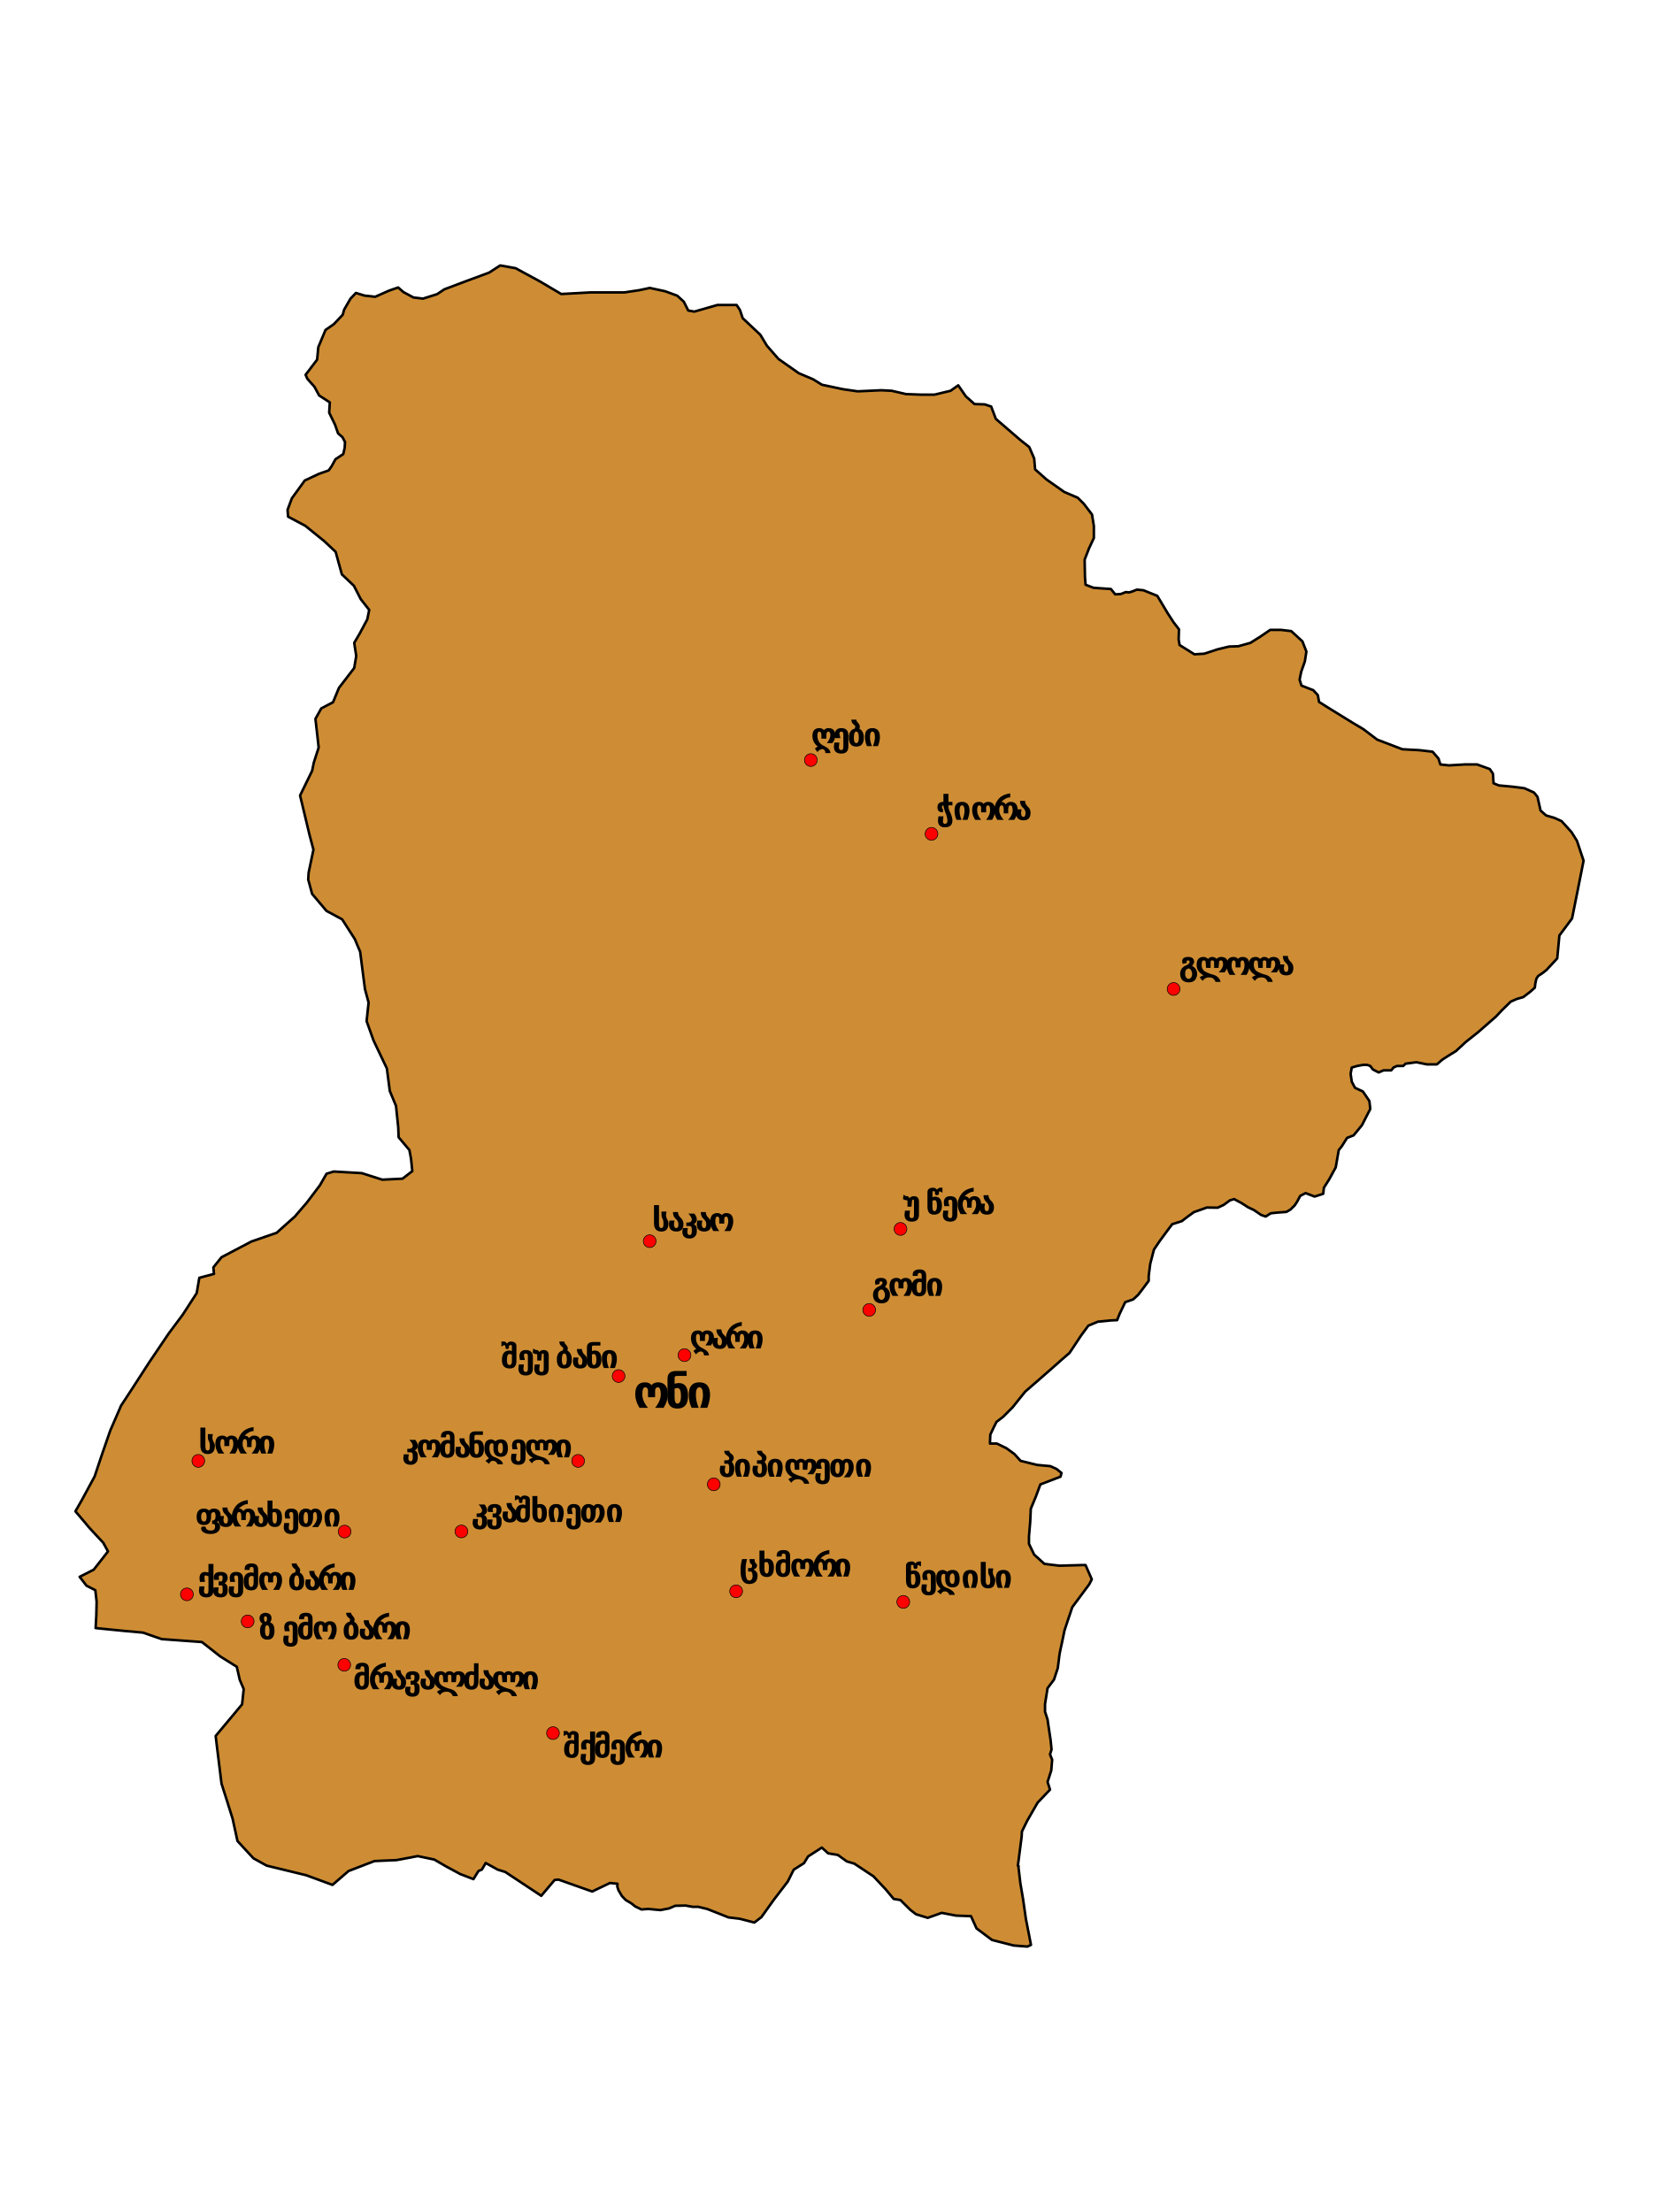
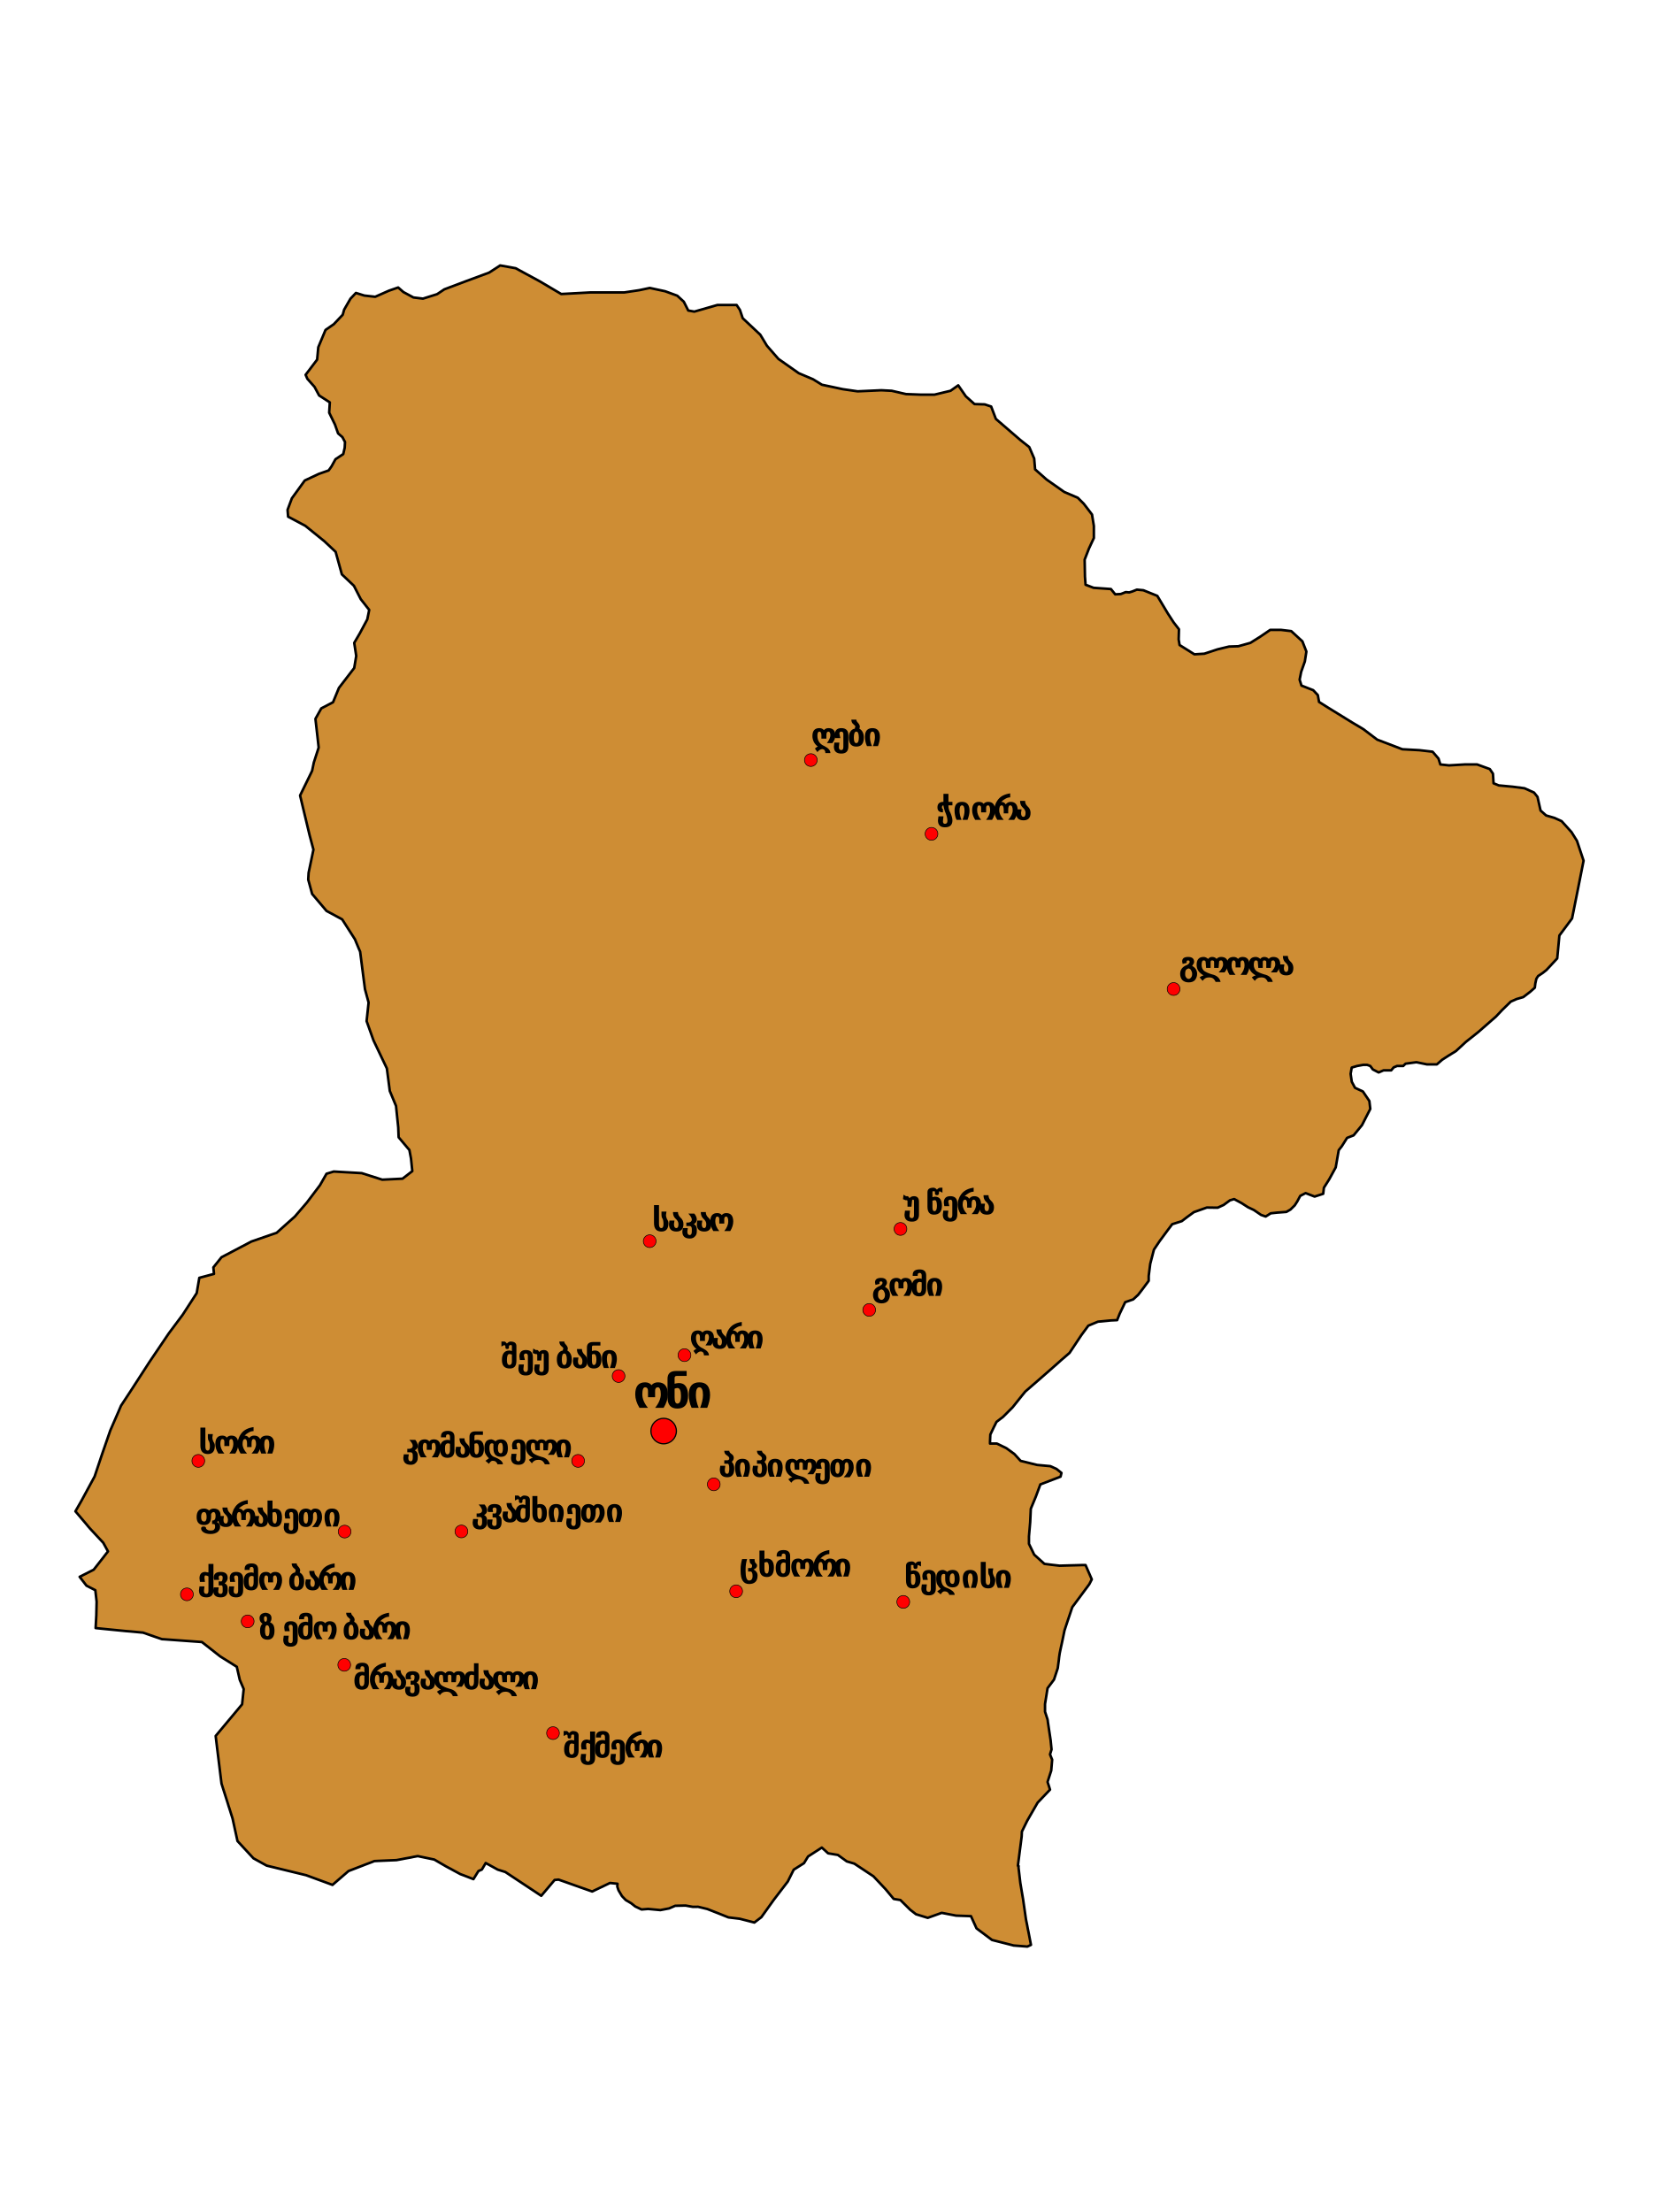
<svg xmlns="http://www.w3.org/2000/svg" width="2592pt" height="3456pt" viewBox="0 0 2592 3456" enable-background="new 0 0 2592 3456" version="1.1">
  <g id="Layers">
    <g id="municipal">
      <path clip-path="url(#SVG_CP_1)" fill="#ce8d34" fill-rule="evenodd" stroke="#000000" stroke-width="3.96" stroke-miterlimit="10" stroke-linecap="round" stroke-linejoin="round" d="     M843.36,439.563L876.84,459.363L923.16,456.843L975.6,456.843L998.88,453.363L1015.2,449.883L1039.2,455.043L1058.16,462.003     L1068.36,471.363L1075.32,485.164L1084.8,486.844L1120.8,476.523L1150.92,476.523L1156.08,484.324L1160.4,497.164     L1187.88,522.964L1198.2,540.124L1216.2,560.764L1248,583.084L1270.32,592.564L1284.12,601.084L1316.76,608.044     L1339.92,611.404L1376.88,609.724L1393.2,610.564L1415.52,615.724L1437.84,616.564L1460.16,616.564L1485.12,610.564     L1497.12,602.044L1509,619.205L1522.56,631.325L1538.52,631.805L1548.6,635.165L1555.92,654.485L1594.08,687.365L     1608.12,698.525L1615.8,716.405L1617.24,733.325L1635.12,749.165L1662.72,768.606L1683.96,777.726L1693.2,786.966     L1706.16,803.886L1709.04,821.766L1709.04,840.606L1701.36,857.046L1694.64,874.326L1695.12,900.967L1696.08,913.567     L1708.56,918.367L1735.68,920.287L1742.4,928.567L1751.16,928.087L1758.84,925.087L1764.24,925.567L1769.04,924.127     L1776.24,921.247L1786.44,922.207L1808.16,930.967L1824.6,958.447L1833.72,972.487L1842,983.167L1841.52,999.127     L1842.96,1007.767L1866.12,1022.287L1881.6,1021.327L1902.36,1014.487L1920.24,1010.167L1934.76,1009.687L1953.6,1004.407     L1969.08,994.687L1984.56,984.127L2001.48,984.127L2017.44,986.047L2034.84,1002.007L2041.08,1017.967L2038.68,1033.448     L2032.92,1049.768L2030.52,1061.888L2033.4,1071.128L2051.76,1078.328L2058.96,1086.008L2060.88,1096.688L2073.96,1104.968     L2113.08,1129.088L2130,1139.168L2151.72,1155.608L2190.96,1170.609L2217.48,1172.049L2238.24,1174.449L2247.48,1185.129     L2250.36,1194.369L2263.92,1195.809L2288.52,1194.369L2307.84,1194.369L2327.64,1201.569L2332.56,1208.769L2333.52,1223.769     L2341.68,1227.129L2363.4,1229.169L2381.88,1231.569L2396.76,1238.289L2402.16,1245.009L2406.96,1266.369L2415.6,1274.049     L2428.68,1277.889L2439.84,1282.929L2455.32,1300.089L2463.84,1313.77L2474.16,1344.73L2465.64,1387.69L2456.16,1434.97     L2436.36,1461.611L2433,1497.371L2416.2,1515.491L2410.44,1520.051L2403.12,1524.971L2400.36,1529.291L2398.8,1536.371     L2397.96,1543.211L2390.88,1549.451L2379.96,1557.851L2369.64,1560.851L2360.4,1564.931L2346.84,1578.131L2337.36,1588.212     L2309.52,1612.572L2290.32,1627.812L2274.72,1642.212L2263.44,1649.172L2253.36,1655.652L2244.96,1662.972L2229.36,1662.972     L2213.04,1659.612L2196,1661.892L2194.68,1663.212L2194.56,1663.332L2193.72,1664.172L2193.48,1664.292L2192.4,1665.492     L2182.68,1665.492L2177.52,1667.652L2173.56,1672.332L2161.56,1672.332L2154,1675.572L2144.88,1670.892L2140.92,1665.492     L2135.88,1663.692L2130.12,1663.692L2120.28,1665.492L2112.12,1667.892L2112,1668.012L2111.88,1668.132L2110.2,1677.732     L2112,1690.092L2117.04,1699.572L2129.4,1705.332L2139.48,1720.213L2140.92,1732.573L2133.6,1746.853L2127.96,1757.893     L2114.88,1773.853L2104.68,1777.813L2096.4,1790.893L2091.6,1797.013L2086.92,1823.893L2076.84,1842.373L2068.44,1855.693     L2067.36,1865.174L2053.92,1869.494L2039.88,1864.094L2031.48,1868.414L2026.8,1877.174L2022.84,1883.294L2016.24,1889.774     L2009.76,1893.494L1995.24,1894.574L1985.4,1895.654L1977.48,1900.694L1970.28,1898.174L1959,1890.494L1949.88,1886.174     L1939.8,1879.694L1928.16,1873.454L1921.68,1875.374L1911.84,1882.574L1902.48,1886.894L1885.56,1886.654L1865.28,1893.854     L1854.6,1901.654L1846.44,1907.894L1831.44,1912.694L1824.12,1922.414L1811.64,1939.334L1802.88,1952.414L1797.12,1974.614     L1794.72,1993.454L1794.72,2001.135L1785,2014.215L1778.28,2022.975L1770.48,2030.175L1758,2034.495L1749.24,2052.855     L1745.4,2062.575L1735.2,2063.055L1715.4,2064.975L1700.4,2071.215L1689.36,2086.215L1671,2113.815L1658.04,2124.975     L1652.16,2130.255L1631.28,2148.616L1601.88,2174.176L1596.48,2180.776L1582.08,2198.776L1567.08,2213.776L1564.32,2215.936     L1564.2,2215.936L1560.96,2218.456L1556.88,2221.576L1555.08,2225.176L1554.84,2225.776L1554.72,2226.016L1553.04,2229.256     L1547.28,2241.376L1546.8,2251.936L1546.8,2255.416L1551.6,2255.416L1557.36,2255.416L1558.8,2256.016L1572.36,2262.616     L1584.96,2271.857L1594.56,2282.417L1620.24,2288.777L1641,2290.697L1650.6,2295.017L1658.28,2301.137L1658.4,2301.257     L1658.4,2301.377L1656.96,2307.137L1626.36,2318.897L1625.64,2319.137L1625.52,2319.137L1625.4,2319.377L1618.32,2338.457     L1610.52,2357.297L1609.56,2378.177L1607.64,2400.377L1607.64,2405.297L1607.64,2412.018L1615.8,2428.938L1631.76,2443.338     L1642.92,2444.778L1655.52,2446.218L1672.44,2445.738L1677.48,2445.618L1677.6,2445.618L1677.72,2445.618L1689.84,2445.258     L1696.08,2445.258L1705.8,2467.578L1701.84,2475.258L1683.6,2499.858L1675.56,2510.658L1675.32,2511.018L1674.6,2513.178     L1667.16,2535.258L1663.68,2545.819L1663.2,2547.259L1660.08,2562.379L1658.52,2569.699L1658.04,2571.739L1655.76,2582.539     L1655.52,2583.979L1654.8,2588.899L1654.44,2592.139L1654.44,2592.379L1652.64,2606.299L1646.76,2624.179L1636.68,2637.619     L1634.76,2649.739L1632.72,2662.339L1632.72,2665.459L1632.72,2665.579L1632.72,2665.699L1632.72,2674.339L1636.68,2686.46     L1637.04,2688.74L1637.16,2690.18L1641.48,2718.86L1642.92,2733.38L1640.52,2741.06L1643.88,2749.34L1642.44,2766.26     L1636.68,2784.14L1639.08,2791.34L1640.52,2796.14L1621.2,2816.42L1604.76,2844.981L1596.6,2861.661L1596.24,2869.221     L1591.2,2908.221L1590.48,2913.621L1590.36,2915.061L1591.44,2915.421L1591.32,2917.941L1594.2,2942.301L1598.16,2965.702     L1598.4,2967.022L1602.96,2998.822L1604.04,3004.102L1604.64,3007.102L1605.96,3014.182L1606.68,3017.542L1608.36,3026.182     L1610.76,3038.662L1605.12,3041.302L1583.52,3039.622L1582.8,3039.382L1559.28,3033.382L1549.92,3030.982L1525.68,3012.862     L1517.04,2993.782L1493.76,2992.942L1471.32,2988.622L1449.48,2996.422L1431.12,2990.782L1422,2983.702L1406.76,2968.582     L1396.32,2966.902L1383.6,2951.661L1364.64,2931.501L1334.76,2911.701L1323,2908.221L1309.08,2898.141L1293.84,2895.621     L1284,2886.621L1262.52,2900.541L1256.16,2910.981L1240.08,2921.181L1230.84,2939.661L1208.88,2968.342L1189.56,2995.342     L1181.4,3001.582L1178.64,3003.742L1155.84,2997.862L1138.08,2995.702L1122.48,2989.462L1105.08,2982.622L1090.68,2979.142     L1082.52,2979.262L1071.12,2977.222L1054.92,2977.582L1045.44,2981.662L1031.76,2984.302L1012.56,2982.502L1002.36,2983.342     L992.52,2978.662L986.16,2973.622L977.64,2968.582L971.76,2962.462L966.36,2953.341L964.44,2947.581L964.8,2943.141     L953.04,2941.941L925.2,2955.261L872.64,2936.661L866.52,2937.261L845.64,2961.982L789.48,2924.781L777.6,2921.061     L758.88,2910.741L752.88,2920.941L752.4,2921.181L747.48,2923.341L739.68,2935.941L724.8,2930.181L719.28,2928.141     L714,2925.261L707.76,2921.901L703.44,2919.501L703.08,2919.381L697.08,2916.141L678.48,2905.341L652.68,2899.941     L646.2,2901.141L642.24,2901.981L641.64,2902.101L631.68,2903.901L628.8,2904.501L621.6,2905.821L619.68,2906.181     L617.88,2906.301L611.88,2906.541L592.32,2907.381L589.56,2907.501L584.88,2907.741L579.12,2910.021L572.04,2912.661     L566.52,2914.821L563.4,2916.021L544.44,2923.341L543.96,2923.821L543.36,2924.301L543.24,2924.301L543.24,2924.421     L519.48,2944.941L478.32,2929.821L416.64,2914.821L396,2903.421L371.04,2876.421L363.36,2841.261L357.84,2823.741     L357.48,2822.781L355.68,2816.9L346.08,2786.66L339.24,2731.22L339,2729.42L339,2729.3L339,2729.18L336.96,2712.26     L339.12,2709.62L378.24,2662.819L380.76,2638.939L374.64,2624.659L370.2,2605.339L370.08,2604.259L344.04,2587.939     L315.48,2565.499L256.08,2561.179L253.44,2561.059L252.84,2560.939L246.84,2558.899L243.24,2557.699L223.32,2550.739     L221.4,2550.619L213.96,2549.899L203.76,2548.939L196.2,2548.339L190.2,2547.739L181.56,2546.899L159.84,2544.738     L149.4,2543.658L150.48,2523.738L150.96,2502.378L148.92,2484.498L135.12,2477.418L124.44,2463.618L133.44,2459.058     L146.4,2452.458L162.48,2431.938L162.6,2431.818L162.6,2431.698L168.72,2423.898L161.16,2410.098L160.92,2409.978     L151.32,2399.657L140.28,2387.777L138.48,2385.617L138.36,2385.617L137.64,2384.657L137.52,2384.537L137.04,2383.937     L136.8,2383.697L136.68,2383.577L136.68,2383.457L117.84,2361.257L127.44,2344.457L147.84,2306.777L159.12,2273.057     L172.32,2234.896L184.92,2205.976L189.12,2196.136L193.8,2189.056L203.88,2173.696L232.92,2128.815L235.56,2124.855     L248.88,2105.175L254.16,2097.375L263.4,2083.695L263.52,2083.575L263.64,2083.335L273.48,2070.135L285.48,2054.055     L307.32,2020.335L311.4,1996.455L334.32,1990.334L333.36,1980.134L346.08,1964.294L392.4,1939.934L392.4,1939.814     L392.52,1939.814L425.88,1928.294L432.24,1926.134L438.48,1920.494L460.68,1900.694L479.52,1878.734L499.92,1851.733     L510.12,1833.853L521.4,1830.373L565.2,1832.893L597.24,1843.093L628.92,1841.533L644.16,1829.773L642.12,1809.973     L639.6,1796.653L637.56,1794.373L622.8,1776.853L622.2,1761.493L618.72,1727.893L609,1704.492L604.44,1669.332     L583.56,1625.532L573.6,1597.692L572.76,1595.412L575.88,1566.371L570.24,1545.491L567.48,1524.371L562.68,1486.931     L560.28,1481.411L554.52,1467.491L534.6,1436.41L510.12,1423.21L487.68,1396.69L481.56,1374.25L482.16,1363.57     L489.72,1327.45L483.6,1304.529L468.84,1242.849L486.36,1206.969L487.68,1204.089L490.32,1191.369L497.88,1167.968     L495.84,1149.608L493.32,1127.528L492.84,1123.088L501.96,1106.768L520.32,1097.168L529.56,1074.728L553.44,1043.648     L556.56,1024.807L553.44,1004.407L562.08,989.647L573.84,967.687L576.84,952.927L563.64,936.127L556.2,921.607L552.96,915.247     L534.12,897.367L524.4,862.206L506.52,845.406L477,821.526L450.12,807.246L449.28,796.566L456,778.566L476.16,750.725     L498.12,740.405L513.48,735.005L517.92,728.765L524.16,717.485L536.28,709.445L538.56,699.605L539.04,690.605L534.96,682.925     L528.24,677.165L523.32,663.245L514.32,644.765L515.28,628.685L498.6,617.884L491.4,604.444L480.24,591.844L477.48,585.604     L495.48,561.844L496.32,552.964L497.28,542.524L508.56,515.524L521.52,506.524L535.44,491.764L537.72,483.724L     547.56,466.683L556.08,457.683L569.16,461.763L586.2,463.683L607.56,454.203L622.08,449.163L630.36,456.363L645.96,464.763     L660.84,466.563L682.92,459.603L694.2,452.043L727.32,439.563L764.28,425.883L781.44,414.723L805.56,419.043L843.36,439.563     z" />
    </g>
    <g id="sattlements">
      <path clip-path="url(#SVG_CP_1)" fill="#FF0000" fill-rule="evenodd" stroke="#000000" stroke-width="0.96" stroke-miterlimit="10" stroke-linecap="round" stroke-linejoin="round" d="     M913.2,2282.477C913.2,2276.943,908.741,2272.457,903.24,2272.457C897.739,2272.457,893.28,2276.943,893.28,2282.477     C893.28,2288.011,897.739,2292.497,903.24,2292.497C908.741,2292.497,913.2,2288.011,913.2,2282.477z" />
      <path clip-path="url(#SVG_CP_1)" fill="#FF0000" fill-rule="evenodd" stroke="#000000" stroke-width="0.96" stroke-miterlimit="10" stroke-linecap="round" stroke-linejoin="round" d="     M976.44,2149.936C976.44,2144.435,971.981,2139.976,966.48,2139.976C960.979,2139.976,956.52,2144.435,956.52,2149.936     C956.52,2155.436,960.979,2159.896,966.48,2159.896C971.981,2159.896,976.44,2155.436,976.44,2149.936z" />
      <path clip-path="url(#SVG_CP_1)" fill="#FF0000" fill-rule="evenodd" stroke="#000000" stroke-width="0.96" stroke-miterlimit="10" stroke-linecap="round" stroke-linejoin="round" d="     M1276.8,1187.529C1276.8,1182.028,1272.341,1177.569,1266.84,1177.569C1261.339,1177.569,1256.88,1182.028,1256.88,1187.529     C1256.88,1193.029,1261.339,1197.489,1266.84,1197.489C1272.341,1197.489,1276.8,1193.029,1276.8,1187.529z" />
      <path clip-path="url(#SVG_CP_1)" fill="#FF0000" fill-rule="evenodd" stroke="#000000" stroke-width="0.96" stroke-miterlimit="10" stroke-linecap="round" stroke-linejoin="round" d="     M1843.56,1545.191C1843.56,1539.657,1839.101,1535.171,1833.6,1535.171C1828.099,1535.171,1823.64,1539.657,1823.64,1545.191     C1823.64,1550.725,1828.099,1555.211,1833.6,1555.211C1839.101,1555.211,1843.56,1550.725,1843.56,1545.191z     " />
      <path clip-path="url(#SVG_CP_1)" fill="#FF0000" fill-rule="evenodd" stroke="#000000" stroke-width="0.96" stroke-miterlimit="10" stroke-linecap="round" stroke-linejoin="round" d="     M1421.28,2502.798C1421.28,2497.264,1416.794,2492.778,1411.26,2492.778C1405.726,2492.778,1401.24,2497.264,     1401.24,2502.798C1401.24,2508.332,1405.726,2512.818,1411.26,2512.818C1416.794,2512.818,1421.28,2508.332,1421.28,2502.798     z" />
      <path clip-path="url(#SVG_CP_1)" fill="#FF0000" fill-rule="evenodd" stroke="#000000" stroke-width="0.96" stroke-miterlimit="10" stroke-linecap="round" stroke-linejoin="round" d="     M1416.84,1920.074C1416.84,1914.54,1412.381,1910.054,1406.88,1910.054C1401.379,1910.054,1396.92,1914.54     ,1396.92,1920.074C1396.92,1925.608,1401.379,1930.094,1406.88,1930.094C1412.381,1930.094,1416.84,1925.608     ,1416.84,1920.074z" />
      <path clip-path="url(#SVG_CP_1)" fill="#FF0000" fill-rule="evenodd" stroke="#000000" stroke-width="0.96" stroke-miterlimit="10" stroke-linecap="round" stroke-linejoin="round" d="     M1079.4,2117.235C1079.4,2111.701,1074.914,2107.215,1069.38,2107.215C1063.846,2107.215,1059.36,2111.701,1059.36,2117.235     C1059.36,2122.769,1063.846,2127.255,1069.38,2127.255C1074.914,2127.255,1079.4,2122.769,1079.4,2117.235z" />
      <path clip-path="url(#SVG_CP_1)" fill="#FF0000" fill-rule="evenodd" stroke="#000000" stroke-width="0.96" stroke-miterlimit="10" stroke-linecap="round" stroke-linejoin="round" d="     M1465.32,1302.789C1465.32,1297.256,1460.861,1292.769,1455.36,1292.769C1449.859,1292.769,1445.4,1297.256,1445.4,1302.789     C1445.4,1308.323,1449.859,1312.81,1455.36,1312.81C1460.861,1312.81,1465.32,1308.323,1465.32,1302.789z     " />
      <path clip-path="url(#SVG_CP_1)" fill="#FF0000" fill-rule="evenodd" stroke="#000000" stroke-width="0.96" stroke-miterlimit="10" stroke-linecap="round" stroke-linejoin="round" d="     M1368,2046.615C1368,2041.114,1363.541,2036.655,1358.04,2036.655C1352.539,2036.655,1348.08,2041.114,1348.08,2046.615     C1348.08,2052.116,1352.539,2056.575,1358.04,2056.575C1363.541,2056.575,1368,2052.116,1368,2046.615z" />
      <path clip-path="url(#SVG_CP_1)" fill="#FF0000" fill-rule="evenodd" stroke="#000000" stroke-width="0.96" stroke-miterlimit="10" stroke-linecap="round" stroke-linejoin="round" d="     M730.92,2392.697C730.92,2387.197,726.434,2382.737,720.9,2382.737C715.366,2382.737,710.88,2387.197,710.88,2392.697     C710.88,2398.198,715.366,2402.657,720.9,2402.657C726.434,2402.657,730.92,2398.198,730.92,2392.697z" />
      <path clip-path="url(#SVG_CP_1)" fill="#FF0000" fill-rule="evenodd" stroke="#000000" stroke-width="0.96" stroke-miterlimit="10" stroke-linecap="round" stroke-linejoin="round" d="     M547.8,2601.139C547.8,2595.638,543.341,2591.179,537.84,2591.179C532.339,2591.179,527.88,2595.638,527.88,2601.139     C527.88,2606.64,532.339,2611.099,537.84,2611.099C543.341,2611.099,547.8,2606.64,547.8,2601.139z" />
      <path clip-path="url(#SVG_CP_1)" fill="#FF0000" fill-rule="evenodd" stroke="#000000" stroke-width="0.96" stroke-miterlimit="10" stroke-linecap="round" stroke-linejoin="round" d="     M1025.04,1939.214C1025.04,1933.713,1020.581,1929.254,1015.08,1929.254C1009.579,1929.254,1005.12,1933.713,1005.12,1939.214     C1005.12,1944.715,1009.579,1949.174,1015.08,1949.174C1020.581,1949.174,1025.04,1944.715,1025.04,1939.214z     " />
      <path clip-path="url(#SVG_CP_1)" fill="#FF0000" fill-rule="evenodd" stroke="#000000" stroke-width="0.96" stroke-miterlimit="10" stroke-linecap="round" stroke-linejoin="round" d="     M1125.12,2319.077C1125.12,2313.543,1120.661,2309.057,1115.16,2309.057C1109.659,2309.057,1105.2,2313.543,     1105.2,2319.077C1105.2,2324.611,1109.659,2329.097,1115.16,2329.097C1120.661,2329.097,1125.12,2324.611,1125.12,2319.077     z" />
      <path clip-path="url(#SVG_CP_1)" fill="#FF0000" fill-rule="evenodd" stroke="#000000" stroke-width="0.96" stroke-miterlimit="10" stroke-linecap="round" stroke-linejoin="round" d="     M873.96,2707.82C873.96,2702.319,869.501,2697.86,864,2697.86C858.499,2697.86,854.04,2702.319,854.04,2707.82     C854.04,2713.32,858.499,2717.78,864,2717.78C869.501,2717.78,873.96,2713.32,873.96,2707.82z" />
      <path clip-path="url(#SVG_CP_1)" fill="#FF0000" fill-rule="evenodd" stroke="#000000" stroke-width="0.96" stroke-miterlimit="10" stroke-linecap="round" stroke-linejoin="round" d="     M319.8,2282.477C319.8,2276.943,315.341,2272.457,309.84,2272.457C304.339,2272.457,299.88,2276.943,299.88,2282.477     C299.88,2288.011,304.339,2292.497,309.84,2292.497C315.341,2292.497,319.8,2288.011,319.8,2282.477z" />
      <path clip-path="url(#SVG_CP_1)" fill="#FF0000" fill-rule="evenodd" stroke="#000000" stroke-width="0.96" stroke-miterlimit="10" stroke-linecap="round" stroke-linejoin="round" d="     M1160.16,2486.178C1160.16,2480.677,1155.674,2476.218,1150.14,2476.218C1144.606,2476.218,1140.12,2480.677,1140.12,2486.178     C1140.12,2491.679,1144.606,2496.138,1150.14,2496.138C1155.674,2496.138,1160.16,2491.679,1160.16,2486.178     z" />
      <path clip-path="url(#SVG_CP_1)" fill="#FF0000" fill-rule="evenodd" stroke="#000000" stroke-width="0.96" stroke-miterlimit="10" stroke-linecap="round" stroke-linejoin="round" d="     M548.4,2392.937C548.4,2387.437,543.941,2382.977,538.44,2382.977C532.939,2382.977,528.48,2387.437,528.48,2392.937     C528.48,2398.438,532.939,2402.897,538.44,2402.897C543.941,2402.897,548.4,2398.438,548.4,2392.937z" />
+       <path clip-path="url(#SVG_CP_1)" fill="#FF0000" fill-rule="evenodd" stroke="#000000" stroke-width="0.96" stroke-miterlimit="10" stroke-linecap="round" stroke-linejoin="round" d="     M548.4,2392.937C548.4,2387.437,543.941,2382.977,538.44,2382.977C532.939,2382.977,528.48,2387.437,528.48,2392.937     C528.48,2398.438,532.939,2402.897,538.44,2402.897C543.941,2402.897,548.4,2398.438,548.4,2392.937z" transform="translate(-40, -2550) scale(2.0)" />
    </g>
    <g id="sattlements1">
      <path clip-path="url(#SVG_CP_1)" fill="#FF0000" fill-rule="evenodd" stroke="#000000" stroke-width="0.96" stroke-miterlimit="10" stroke-linecap="round" stroke-linejoin="round" d="     M396.96,2533.218C396.96,2527.718,392.474,2523.258,386.94,2523.258C381.406,2523.258,376.92,2527.718,376.92,2533.218     C376.92,2538.719,381.406,2543.178,386.94,2543.178C392.474,2543.178,396.96,2538.719,396.96,2533.218z" />
      <path clip-path="url(#SVG_CP_1)" fill="#FF0000" fill-rule="evenodd" stroke="#000000" stroke-width="0.96" stroke-miterlimit="10" stroke-linecap="round" stroke-linejoin="round" d="     M302.04,2490.978C302.04,2485.477,297.554,2481.018,292.02,2481.018C286.486,2481.018,282,2485.477,282,2490.978     C282,2496.479,286.486,2500.938,292.02,2500.938C297.554,2500.938,302.04,2496.479,302.04,2490.978z" />
    </g>
    <g id="sattlements_Anno_5">
      <g font-family="'Sylfaen'" font-size="1" kerning="0" font-weight="700" fill="#000000" clip-path="url(#SVG_CP_1)">
        <text text-anchor="start" transform="matrix(49.92 0 0 49.92036 403.92 2561.059)">
          <tspan direction="ltr" unicode-bidi="embed" x="0 ">ზ</tspan>
          <tspan direction="ltr" unicode-bidi="embed" x="0.726 ">ე</tspan>
          <tspan direction="ltr" unicode-bidi="embed" x="1.19 ">მ</tspan>
          <tspan direction="ltr" unicode-bidi="embed" x="1.678 ">ო</tspan>
          <tspan direction="ltr" unicode-bidi="embed" x="2.618 ">ბ</tspan>
          <tspan direction="ltr" unicode-bidi="embed" x="3.123 ">ა</tspan>
          <tspan direction="ltr" unicode-bidi="embed" x="3.541 ">რ</tspan>
          <tspan direction="ltr" unicode-bidi="embed" x="4.224 ">ი</tspan>
        </text>
      </g>
      <g font-family="'Sylfaen'" font-size="1" kerning="0" font-weight="700" fill="#000000" clip-path="url(#SVG_CP_1)">
        <text text-anchor="start" transform="matrix(49.92 0 0 49.92036 308.52 2484.018)">
          <tspan direction="ltr" unicode-bidi="embed" x="0 ">ქ</tspan>
          <tspan direction="ltr" unicode-bidi="embed" x="0.447 ">ვ</tspan>
          <tspan direction="ltr" unicode-bidi="embed" x="0.93 ">ე</tspan>
          <tspan direction="ltr" unicode-bidi="embed" x="1.397 ">მ</tspan>
          <tspan direction="ltr" unicode-bidi="embed" x="1.882 ">ო</tspan>
          <tspan direction="ltr" unicode-bidi="embed" x="2.825 ">ბ</tspan>
          <tspan direction="ltr" unicode-bidi="embed" x="3.329 ">ა</tspan>
          <tspan direction="ltr" unicode-bidi="embed" x="3.748 ">რ</tspan>
          <tspan direction="ltr" unicode-bidi="embed" x="4.43 ">ი</tspan>
        </text>
      </g>
    </g>
    <g id="sattlements_Anno_6">
      <g font-family="'Sylfaen'" font-size="1" kerning="0" font-weight="700" fill="#000000" clip-path="url(#SVG_CP_1)">
        <text text-anchor="start" transform="matrix(49.92 0 0 49.92036 627.78 2276.897)">
          <tspan direction="ltr" unicode-bidi="embed" x="0 ">კ</tspan>
          <tspan direction="ltr" unicode-bidi="embed" x="0.452 ">ო</tspan>
          <tspan direction="ltr" unicode-bidi="embed" x="1.147 ">მ</tspan>
          <tspan direction="ltr" unicode-bidi="embed" x="1.632 ">ა</tspan>
          <tspan direction="ltr" unicode-bidi="embed" x="2.053 ">ნ</tspan>
          <tspan direction="ltr" unicode-bidi="embed" x="2.538 ">დ</tspan>
          <tspan direction="ltr" unicode-bidi="embed" x="3.37 ">ე</tspan>
          <tspan direction="ltr" unicode-bidi="embed" x="3.837 ">ლ</tspan>
          <tspan direction="ltr" unicode-bidi="embed" x="4.776 ">ი</tspan>
        </text>
      </g>
      <g font-family="'Sylfaen'" font-size="1" kerning="0" font-weight="700" fill="#000000" clip-path="url(#SVG_CP_1)">
        <text text-anchor="start" transform="matrix(70.92 0 0 70.92036 989.16 2199.616)">
          <tspan direction="ltr" unicode-bidi="embed" x="0 ">ო</tspan>
          <tspan direction="ltr" unicode-bidi="embed" x="0.695 ">ნ</tspan>
          <tspan direction="ltr" unicode-bidi="embed" x="1.18 ">ი</tspan>
        </text>
      </g>
      <g font-family="'Sylfaen'" font-size="1" kerning="0" font-weight="700" fill="#000000" clip-path="url(#SVG_CP_1)">
        <text text-anchor="start" transform="matrix(49.92 0 0 49.92036 782.64 2137.336)">
          <tspan direction="ltr" unicode-bidi="embed" x="0 ">შ</tspan>
          <tspan direction="ltr" unicode-bidi="embed" x="0.5 ">ე</tspan>
          <tspan direction="ltr" unicode-bidi="embed" x="0.966 ">უ</tspan>
          <tspan direction="ltr" unicode-bidi="embed" x="1.702 ">ბ</tspan>
          <tspan direction="ltr" unicode-bidi="embed" x="2.207 ">ა</tspan>
          <tspan direction="ltr" unicode-bidi="embed" x="2.627 ">ნ</tspan>
          <tspan direction="ltr" unicode-bidi="embed" x="3.113 ">ი</tspan>
        </text>
      </g>
      <g font-family="'Sylfaen'" font-size="1" kerning="0" font-weight="700" fill="#000000" clip-path="url(#SVG_CP_1)">
        <text text-anchor="start" transform="matrix(49.92 0 0 49.92036 1266.96 1165.688)">
          <tspan direction="ltr" unicode-bidi="embed" x="0 ">ღ</tspan>
          <tspan direction="ltr" unicode-bidi="embed" x="0.673 ">ე</tspan>
          <tspan direction="ltr" unicode-bidi="embed" x="1.139 ">ბ</tspan>
          <tspan direction="ltr" unicode-bidi="embed" x="1.644 ">ი</tspan>
        </text>
      </g>
      <g font-family="'Sylfaen'" font-size="1" kerning="0" font-weight="700" fill="#000000" clip-path="url(#SVG_CP_1)">
        <text text-anchor="start" transform="matrix(49.92 0 0 49.92036 1841.52 1523.171)">
          <tspan direction="ltr" unicode-bidi="embed" x="0 ">გ</tspan>
          <tspan direction="ltr" unicode-bidi="embed" x="0.514 ">ლ</tspan>
          <tspan direction="ltr" unicode-bidi="embed" x="1.454 ">ო</tspan>
          <tspan direction="ltr" unicode-bidi="embed" x="2.149 ">ლ</tspan>
          <tspan direction="ltr" unicode-bidi="embed" x="3.089 ">ა</tspan>
        </text>
      </g>
      <g font-family="'Sylfaen'" font-size="1" kerning="0" font-weight="700" fill="#000000" clip-path="url(#SVG_CP_1)">
        <text text-anchor="start" transform="matrix(49.92 0 0 49.92036 1412.4 2480.898)">
          <tspan direction="ltr" unicode-bidi="embed" x="0 ">წ</tspan>
          <tspan direction="ltr" unicode-bidi="embed" x="0.495 ">ე</tspan>
          <tspan direction="ltr" unicode-bidi="embed" x="0.962 ">დ</tspan>
          <tspan direction="ltr" unicode-bidi="embed" x="1.793 ">ი</tspan>
          <tspan direction="ltr" unicode-bidi="embed" x="2.341 ">ს</tspan>
          <tspan direction="ltr" unicode-bidi="embed" x="2.827 ">ი</tspan>
        </text>
      </g>
      <g font-family="'Sylfaen'" font-size="1" kerning="0" font-weight="700" fill="#000000" clip-path="url(#SVG_CP_1)">
        <text text-anchor="start" transform="matrix(49.92 0 0 49.92036 1409.28 1896.974)">
          <tspan direction="ltr" unicode-bidi="embed" x="0 ">უ</tspan>
          <tspan direction="ltr" unicode-bidi="embed" x="0.736 ">წ</tspan>
          <tspan direction="ltr" unicode-bidi="embed" x="1.231 ">ე</tspan>
          <tspan direction="ltr" unicode-bidi="embed" x="1.697 ">რ</tspan>
          <tspan direction="ltr" unicode-bidi="embed" x="2.38 ">ა</tspan>
        </text>
      </g>
      <g font-family="'Sylfaen'" font-size="1" kerning="0" font-weight="700" fill="#000000" clip-path="url(#SVG_CP_1)">
        <text text-anchor="start" transform="matrix(49.92 0 0 49.92036 1077.24 2106.735)">
          <tspan direction="ltr" unicode-bidi="embed" x="0 ">ღ</tspan>
          <tspan direction="ltr" unicode-bidi="embed" x="0.673 ">ა</tspan>
          <tspan direction="ltr" unicode-bidi="embed" x="1.091 ">რ</tspan>
          <tspan direction="ltr" unicode-bidi="embed" x="1.774 ">ი</tspan>
        </text>
      </g>
      <g font-family="'Sylfaen'" font-size="1" kerning="0" font-weight="700" fill="#000000" clip-path="url(#SVG_CP_1)">
        <text text-anchor="start" transform="matrix(49.92 0 0 49.92036 1462.32 1280.889)">
          <tspan direction="ltr" unicode-bidi="embed" x="0 ">ჭ</tspan>
          <tspan direction="ltr" unicode-bidi="embed" x="0.534 ">ი</tspan>
          <tspan direction="ltr" unicode-bidi="embed" x="1.084 ">ო</tspan>
          <tspan direction="ltr" unicode-bidi="embed" x="1.779 ">რ</tspan>
          <tspan direction="ltr" unicode-bidi="embed" x="2.462 ">ა</tspan>
        </text>
      </g>
      <g font-family="'Sylfaen'" font-size="1" kerning="0" font-weight="700" fill="#000000" clip-path="url(#SVG_CP_1)">
        <text text-anchor="start" transform="matrix(49.92 0 0 49.92036 1154.76 2463.138)">
          <tspan direction="ltr" unicode-bidi="embed" x="0 ">ც</tspan>
          <tspan direction="ltr" unicode-bidi="embed" x="0.575 ">ხ</tspan>
          <tspan direction="ltr" unicode-bidi="embed" x="1.099 ">მ</tspan>
          <tspan direction="ltr" unicode-bidi="embed" x="1.584 ">ო</tspan>
          <tspan direction="ltr" unicode-bidi="embed" x="2.279 ">რ</tspan>
          <tspan direction="ltr" unicode-bidi="embed" x="2.962 ">ი</tspan>
        </text>
      </g>
      <g font-family="'Sylfaen'" font-size="1" kerning="0" font-weight="700" fill="#000000" clip-path="url(#SVG_CP_1)">
        <text text-anchor="start" transform="matrix(49.92 0 0 49.92036 304.86 2385.017)">
          <tspan direction="ltr" unicode-bidi="embed" x="0 ">ფ</tspan>
          <tspan direction="ltr" unicode-bidi="embed" x="0.683 ">ა</tspan>
          <tspan direction="ltr" unicode-bidi="embed" x="1.101 ">რ</tspan>
          <tspan direction="ltr" unicode-bidi="embed" x="1.784 ">ა</tspan>
          <tspan direction="ltr" unicode-bidi="embed" x="2.202 ">ხ</tspan>
          <tspan direction="ltr" unicode-bidi="embed" x="2.726 ">ე</tspan>
          <tspan direction="ltr" unicode-bidi="embed" x="3.192 ">თ</tspan>
          <tspan direction="ltr" unicode-bidi="embed" x="4.002 ">ი</tspan>
        </text>
      </g>
      <g font-family="'Sylfaen'" font-size="1" kerning="0" font-weight="700" fill="#000000" clip-path="url(#SVG_CP_1)">
        <text text-anchor="start" transform="matrix(49.92 0 0 49.92036 1361.64 2024.655)">
          <tspan direction="ltr" unicode-bidi="embed" x="0 ">გ</tspan>
          <tspan direction="ltr" unicode-bidi="embed" x="0.514 ">ო</tspan>
          <tspan direction="ltr" unicode-bidi="embed" x="1.209 ">მ</tspan>
          <tspan direction="ltr" unicode-bidi="embed" x="1.695 ">ი</tspan>
        </text>
      </g>
      <g font-family="'Sylfaen'" font-size="1" kerning="0" font-weight="700" fill="#000000" clip-path="url(#SVG_CP_1)">
        <text text-anchor="start" transform="matrix(49.92 0 0 49.92036 736.08 2377.937)">
          <tspan direction="ltr" unicode-bidi="embed" x="0 ">კ</tspan>
          <tspan direction="ltr" unicode-bidi="embed" x="0.452 ">ვ</tspan>
          <tspan direction="ltr" unicode-bidi="embed" x="0.938 ">ა</tspan>
          <tspan direction="ltr" unicode-bidi="embed" x="1.356 ">შ</tspan>
          <tspan direction="ltr" unicode-bidi="embed" x="1.856 ">ხ</tspan>
          <tspan direction="ltr" unicode-bidi="embed" x="2.382 ">ი</tspan>
          <tspan direction="ltr" unicode-bidi="embed" x="2.93 ">ე</tspan>
          <tspan direction="ltr" unicode-bidi="embed" x="3.397 ">თ</tspan>
          <tspan direction="ltr" unicode-bidi="embed" x="4.207 ">ი</tspan>
        </text>
      </g>
      <g font-family="'Sylfaen'" font-size="1" kerning="0" font-weight="700" fill="#000000" clip-path="url(#SVG_CP_1)">
        <text text-anchor="start" transform="matrix(49.92 0 0 49.92036 551.4 2639.179)">
          <tspan direction="ltr" unicode-bidi="embed" x="0 ">მ</tspan>
          <tspan direction="ltr" unicode-bidi="embed" x="0.486 ">რ</tspan>
          <tspan direction="ltr" unicode-bidi="embed" x="1.166 ">ა</tspan>
          <tspan direction="ltr" unicode-bidi="embed" x="1.584 ">ვ</tspan>
          <tspan direction="ltr" unicode-bidi="embed" x="2.07 ">ა</tspan>
          <tspan direction="ltr" unicode-bidi="embed" x="2.488 ">ლ</tspan>
          <tspan direction="ltr" unicode-bidi="embed" x="3.428 ">ძ</tspan>
          <tspan direction="ltr" unicode-bidi="embed" x="3.916 ">ა</tspan>
          <tspan direction="ltr" unicode-bidi="embed" x="4.334 ">ლ</tspan>
          <tspan direction="ltr" unicode-bidi="embed" x="5.274 ">ი</tspan>
        </text>
      </g>
      <g font-family="'Sylfaen'" font-size="1" kerning="0" font-weight="700" fill="#000000" clip-path="url(#SVG_CP_1)">
        <text text-anchor="start" transform="matrix(49.92 0 0 49.92036 1018.68 1923.374)">
          <tspan direction="ltr" unicode-bidi="embed" x="0 ">ს</tspan>
          <tspan direction="ltr" unicode-bidi="embed" x="0.486 ">ა</tspan>
          <tspan direction="ltr" unicode-bidi="embed" x="0.904 ">კ</tspan>
          <tspan direction="ltr" unicode-bidi="embed" x="1.356 ">ა</tspan>
          <tspan direction="ltr" unicode-bidi="embed" x="1.776 ">ო</tspan>
        </text>
      </g>
      <g font-family="'Sylfaen'" font-size="1" kerning="0" font-weight="700" fill="#000000" clip-path="url(#SVG_CP_1)">
        <text text-anchor="start" transform="matrix(49.92 0 0 49.92036 1122.24 2307.257)">
          <tspan direction="ltr" unicode-bidi="embed" x="0 ">პ</tspan>
          <tspan direction="ltr" unicode-bidi="embed" x="0.476 ">ი</tspan>
          <tspan direction="ltr" unicode-bidi="embed" x="1.024 ">პ</tspan>
          <tspan direction="ltr" unicode-bidi="embed" x="1.5 ">ი</tspan>
          <tspan direction="ltr" unicode-bidi="embed" x="2.05 ">ლ</tspan>
          <tspan direction="ltr" unicode-bidi="embed" x="2.99 ">ე</tspan>
          <tspan direction="ltr" unicode-bidi="embed" x="3.457 ">თ</tspan>
          <tspan direction="ltr" unicode-bidi="embed" x="4.267 ">ი</tspan>
        </text>
      </g>
      <g font-family="'Sylfaen'" font-size="1" kerning="0" font-weight="700" fill="#000000" clip-path="url(#SVG_CP_1)">
        <text text-anchor="start" transform="matrix(49.92 0 0 49.92036 879.84 2745.86)">
          <tspan direction="ltr" unicode-bidi="embed" x="0 ">შ</tspan>
          <tspan direction="ltr" unicode-bidi="embed" x="0.5 ">ქ</tspan>
          <tspan direction="ltr" unicode-bidi="embed" x="0.95 ">მ</tspan>
          <tspan direction="ltr" unicode-bidi="embed" x="1.435 ">ე</tspan>
          <tspan direction="ltr" unicode-bidi="embed" x="1.901 ">რ</tspan>
          <tspan direction="ltr" unicode-bidi="embed" x="2.582 ">ი</tspan>
        </text>
      </g>
      <g font-family="'Sylfaen'" font-size="1" kerning="0" font-weight="700" fill="#000000" clip-path="url(#SVG_CP_1)">
        <text text-anchor="start" transform="matrix(49.92 0 0 49.92036 309.96 2271.017)">
          <tspan direction="ltr" unicode-bidi="embed" x="0 ">ს</tspan>
          <tspan direction="ltr" unicode-bidi="embed" x="0.486 ">ო</tspan>
          <tspan direction="ltr" unicode-bidi="embed" x="1.18 ">რ</tspan>
          <tspan direction="ltr" unicode-bidi="embed" x="1.861 ">ი</tspan>
        </text>
      </g>
    </g>
  </g>
</svg>
